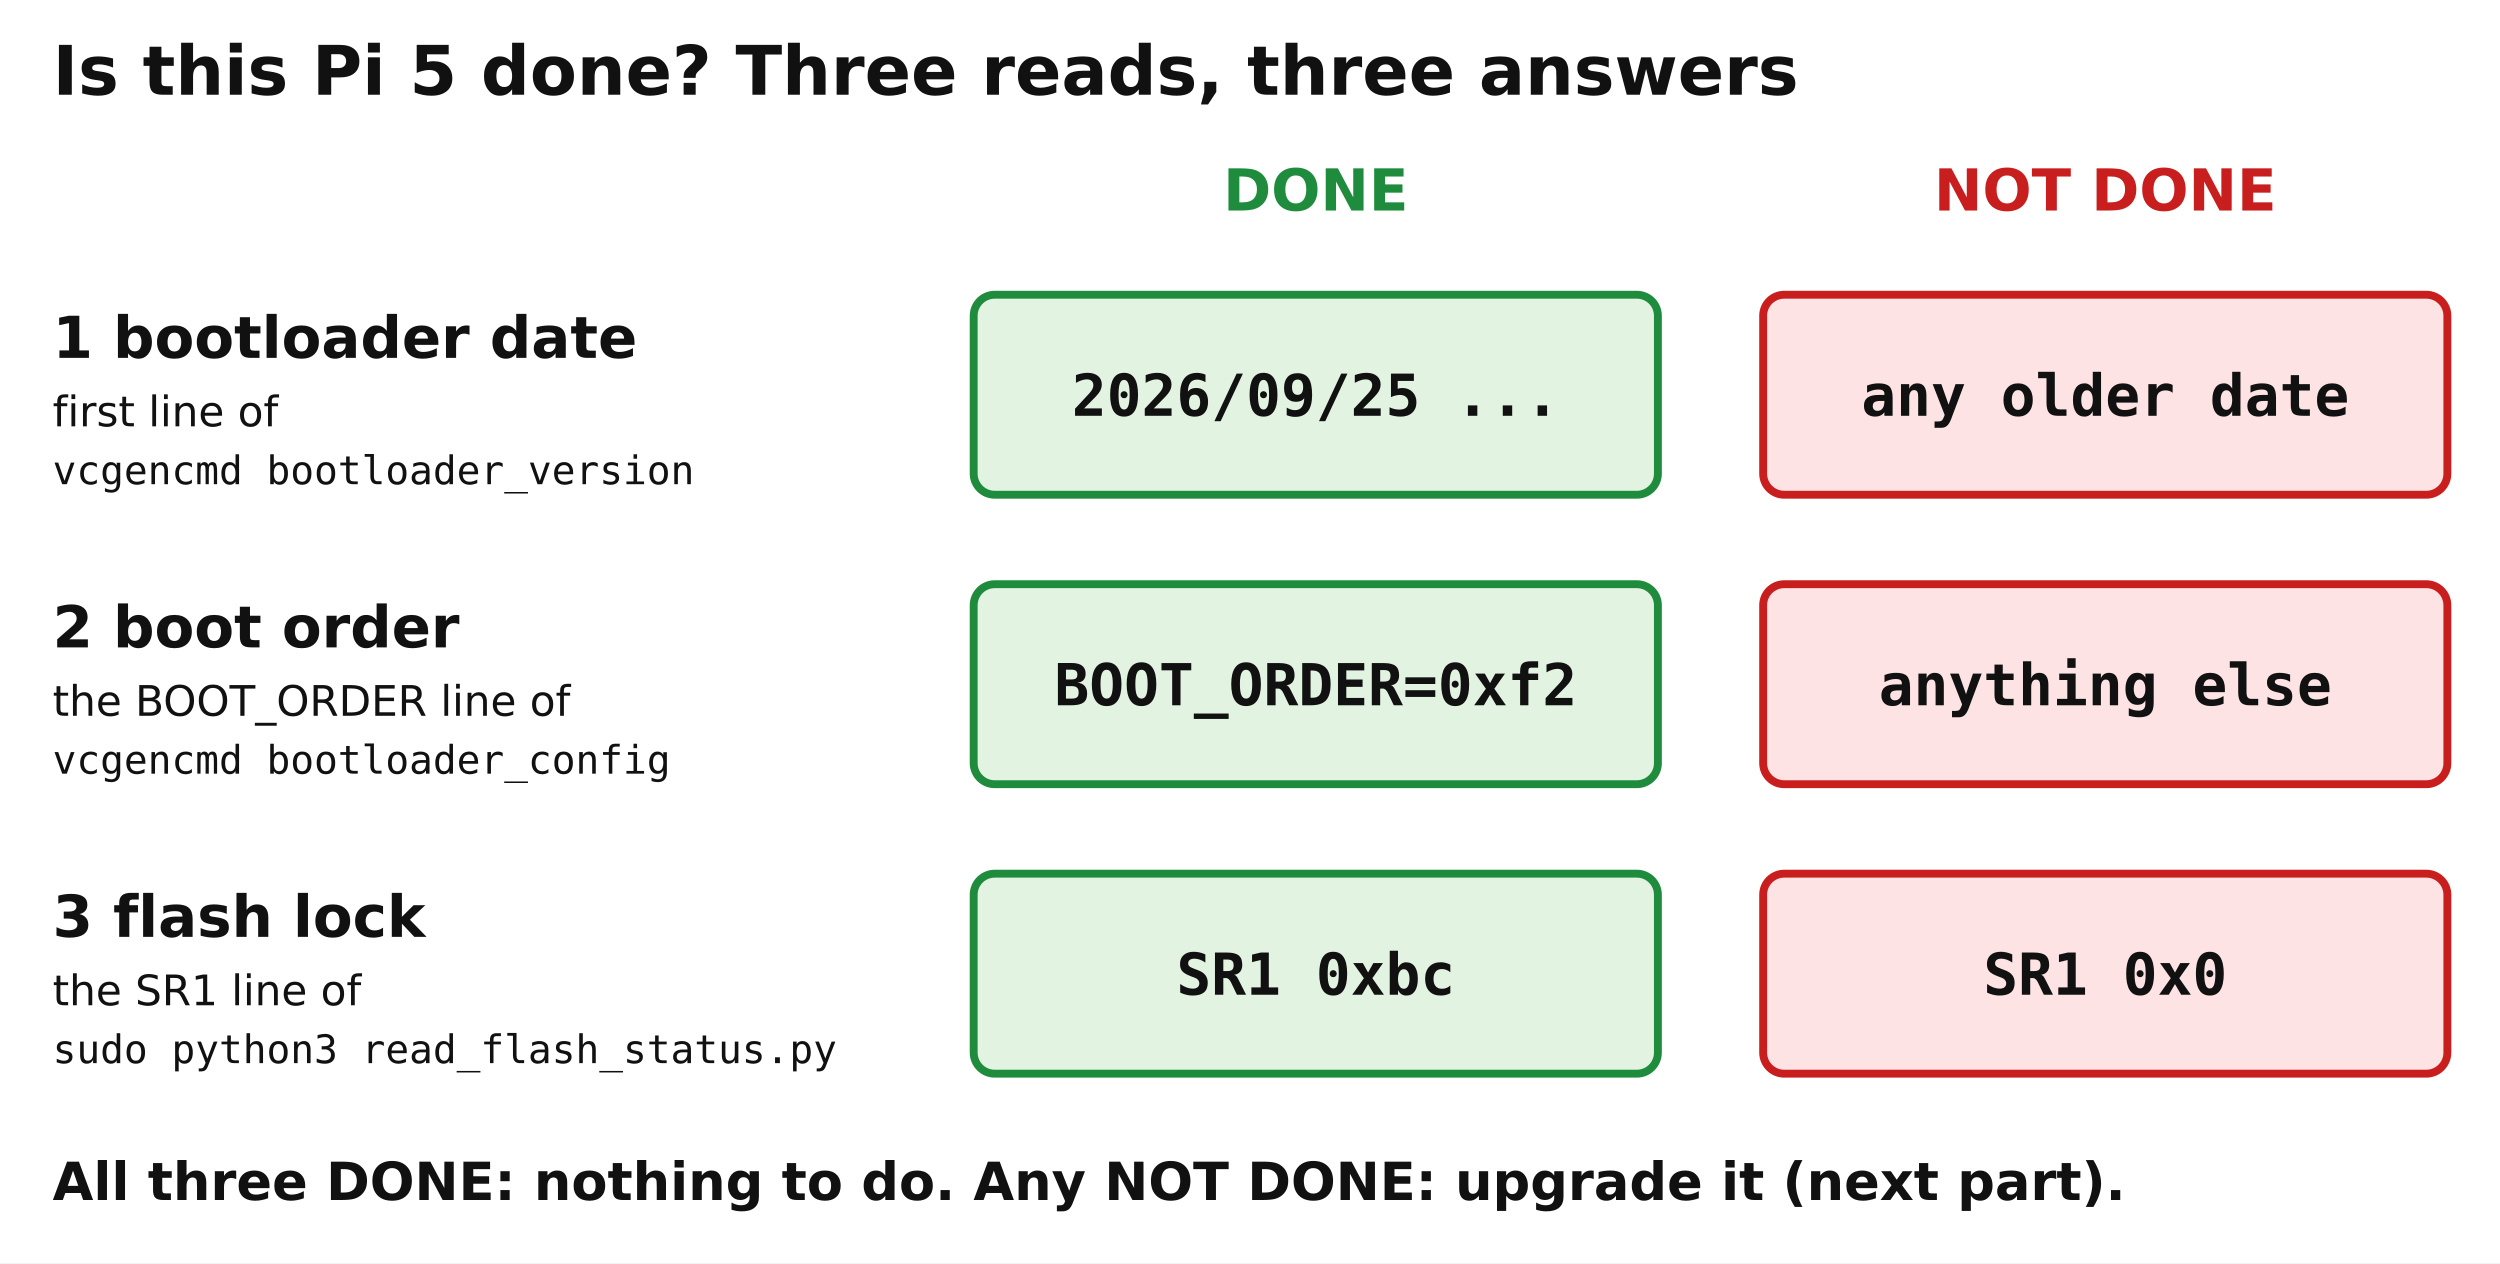
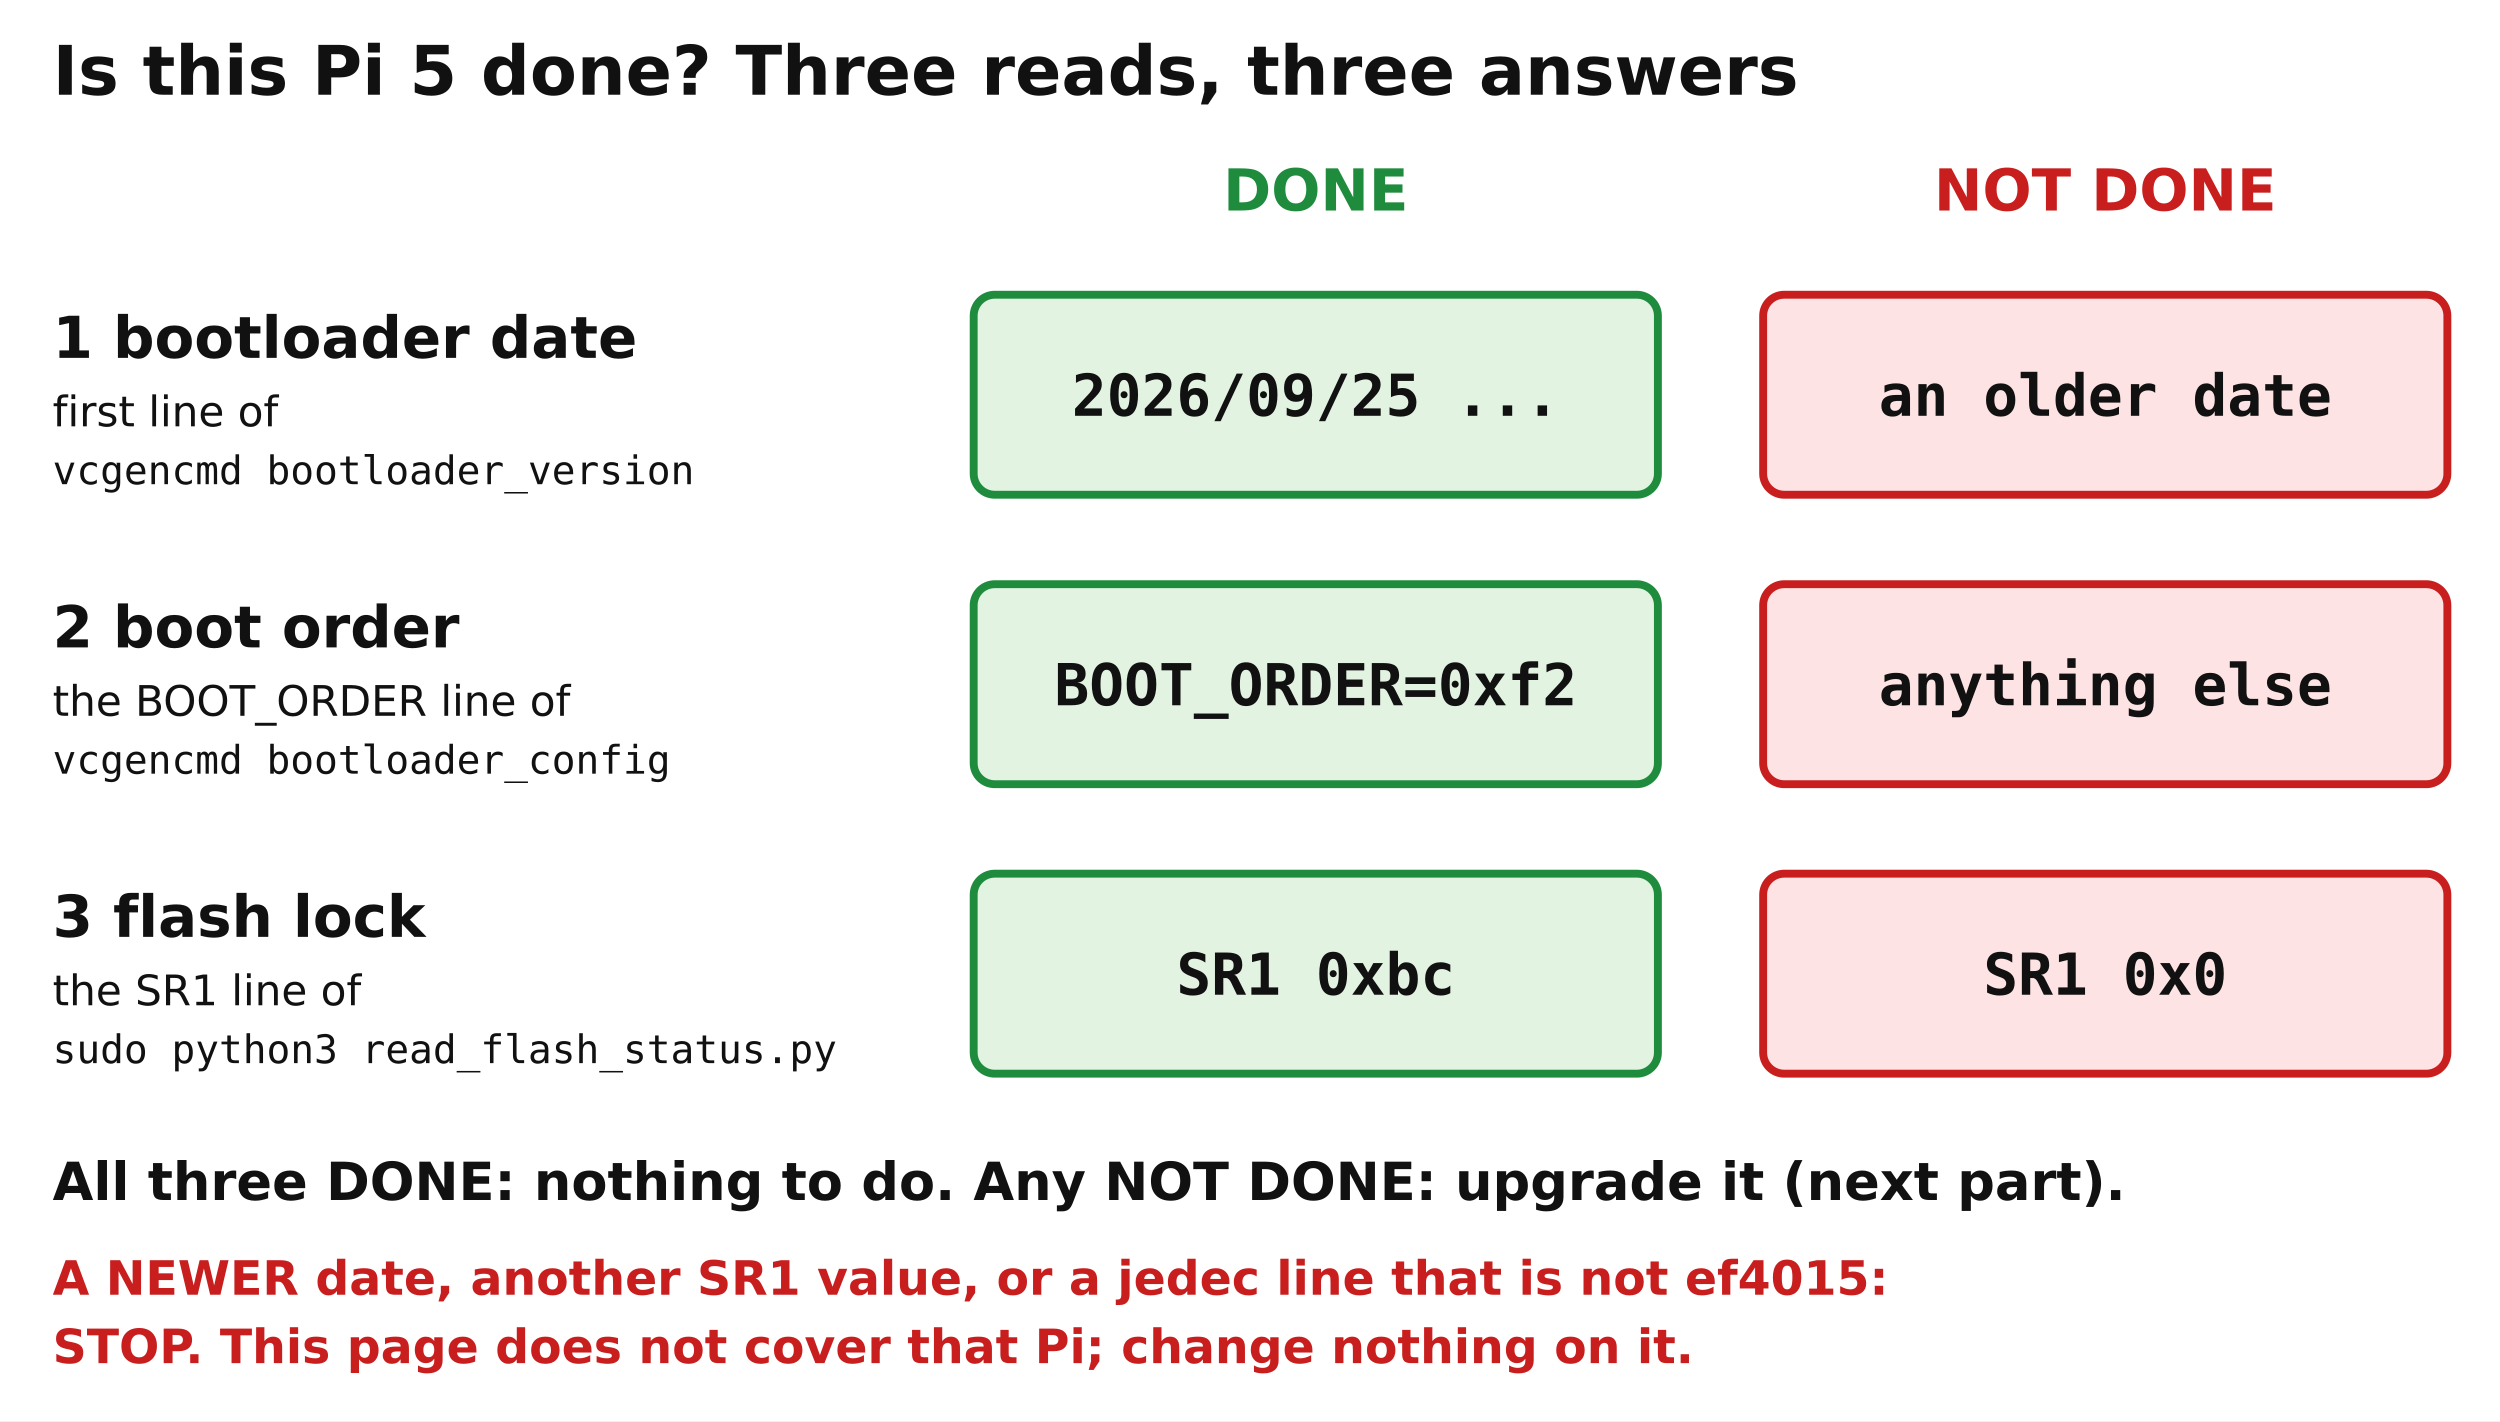
- <svg xmlns="http://www.w3.org/2000/svg" viewBox="0 0 950 480" width="950" height="480" font-family="DejaVu Sans, Arial, sans-serif">
-   <rect width="950" height="480" fill="#ffffff" />
+ <svg xmlns="http://www.w3.org/2000/svg" viewBox="0 0 950 540" width="950" height="540" font-family="DejaVu Sans, Arial, sans-serif">
+   <rect width="950" height="540" fill="#ffffff" />
  <text x="20" y="36" font-size="26" font-weight="bold" fill="#111" text-anchor="start">Is this Pi 5 done? Three reads, three answers</text>
  <text x="500" y="80" font-size="22" font-weight="bold" fill="#1e8c3c" text-anchor="middle">DONE</text>
  <text x="800" y="80" font-size="22" font-weight="bold" fill="#c81e1e" text-anchor="middle">NOT DONE</text>
  <text x="20" y="136" font-size="22" font-weight="bold" fill="#111" text-anchor="start">1  bootloader date</text>
  <text x="20" y="162" font-size="16" font-weight="normal" fill="#111" text-anchor="start">first line of</text>
  <text x="20" y="184" font-size="15" font-weight="normal" fill="#111" text-anchor="start" font-family="DejaVu Sans Mono, monospace">vcgencmd bootloader_version</text>
  <rect x="370" y="112" width="260" height="76" rx="8" fill="#e2f3e2" stroke="#1e8c3c" stroke-width="3" />
  <text x="500" y="158" font-size="22" font-weight="bold" fill="#111" text-anchor="middle" font-family="DejaVu Sans Mono, monospace">2026/09/25 ...</text>
  <rect x="670" y="112" width="260" height="76" rx="8" fill="#fde3e3" stroke="#c81e1e" stroke-width="3" />
-   <text x="800" y="158" font-size="22" font-weight="bold" fill="#111" text-anchor="middle" font-family="DejaVu Sans Mono, monospace">any older date</text>
+   <text x="800" y="158" font-size="22" font-weight="bold" fill="#111" text-anchor="middle" font-family="DejaVu Sans Mono, monospace">an older date</text>
  <text x="20" y="246" font-size="22" font-weight="bold" fill="#111" text-anchor="start">2  boot order</text>
  <text x="20" y="272" font-size="16" font-weight="normal" fill="#111" text-anchor="start">the BOOT_ORDER line of</text>
  <text x="20" y="294" font-size="15" font-weight="normal" fill="#111" text-anchor="start" font-family="DejaVu Sans Mono, monospace">vcgencmd bootloader_config</text>
  <rect x="370" y="222" width="260" height="76" rx="8" fill="#e2f3e2" stroke="#1e8c3c" stroke-width="3" />
  <text x="500" y="268" font-size="22" font-weight="bold" fill="#111" text-anchor="middle" font-family="DejaVu Sans Mono, monospace">BOOT_ORDER=0xf2</text>
  <rect x="670" y="222" width="260" height="76" rx="8" fill="#fde3e3" stroke="#c81e1e" stroke-width="3" />
  <text x="800" y="268" font-size="22" font-weight="bold" fill="#111" text-anchor="middle" font-family="DejaVu Sans Mono, monospace">anything else</text>
  <text x="20" y="356" font-size="22" font-weight="bold" fill="#111" text-anchor="start">3  flash lock</text>
  <text x="20" y="382" font-size="16" font-weight="normal" fill="#111" text-anchor="start">the SR1 line of</text>
  <text x="20" y="404" font-size="15" font-weight="normal" fill="#111" text-anchor="start" font-family="DejaVu Sans Mono, monospace">sudo python3 read_flash_status.py</text>
  <rect x="370" y="332" width="260" height="76" rx="8" fill="#e2f3e2" stroke="#1e8c3c" stroke-width="3" />
  <text x="500" y="378" font-size="22" font-weight="bold" fill="#111" text-anchor="middle" font-family="DejaVu Sans Mono, monospace">SR1 0xbc</text>
  <rect x="670" y="332" width="260" height="76" rx="8" fill="#fde3e3" stroke="#c81e1e" stroke-width="3" />
  <text x="800" y="378" font-size="22" font-weight="bold" fill="#111" text-anchor="middle" font-family="DejaVu Sans Mono, monospace">SR1 0x0</text>
  <text x="20" y="456" font-size="20" font-weight="bold" fill="#111" text-anchor="start">All three DONE: nothing to do. Any NOT DONE: upgrade it (next part).</text>
+   <text x="20" y="492" font-size="18" font-weight="bold" fill="#c81e1e" text-anchor="start">A NEWER date, another SR1 value, or a jedec line that is not ef4015:</text>
+   <text x="20" y="518" font-size="18" font-weight="bold" fill="#c81e1e" text-anchor="start">STOP. This page does not cover that Pi; change nothing on it.</text>
</svg>
